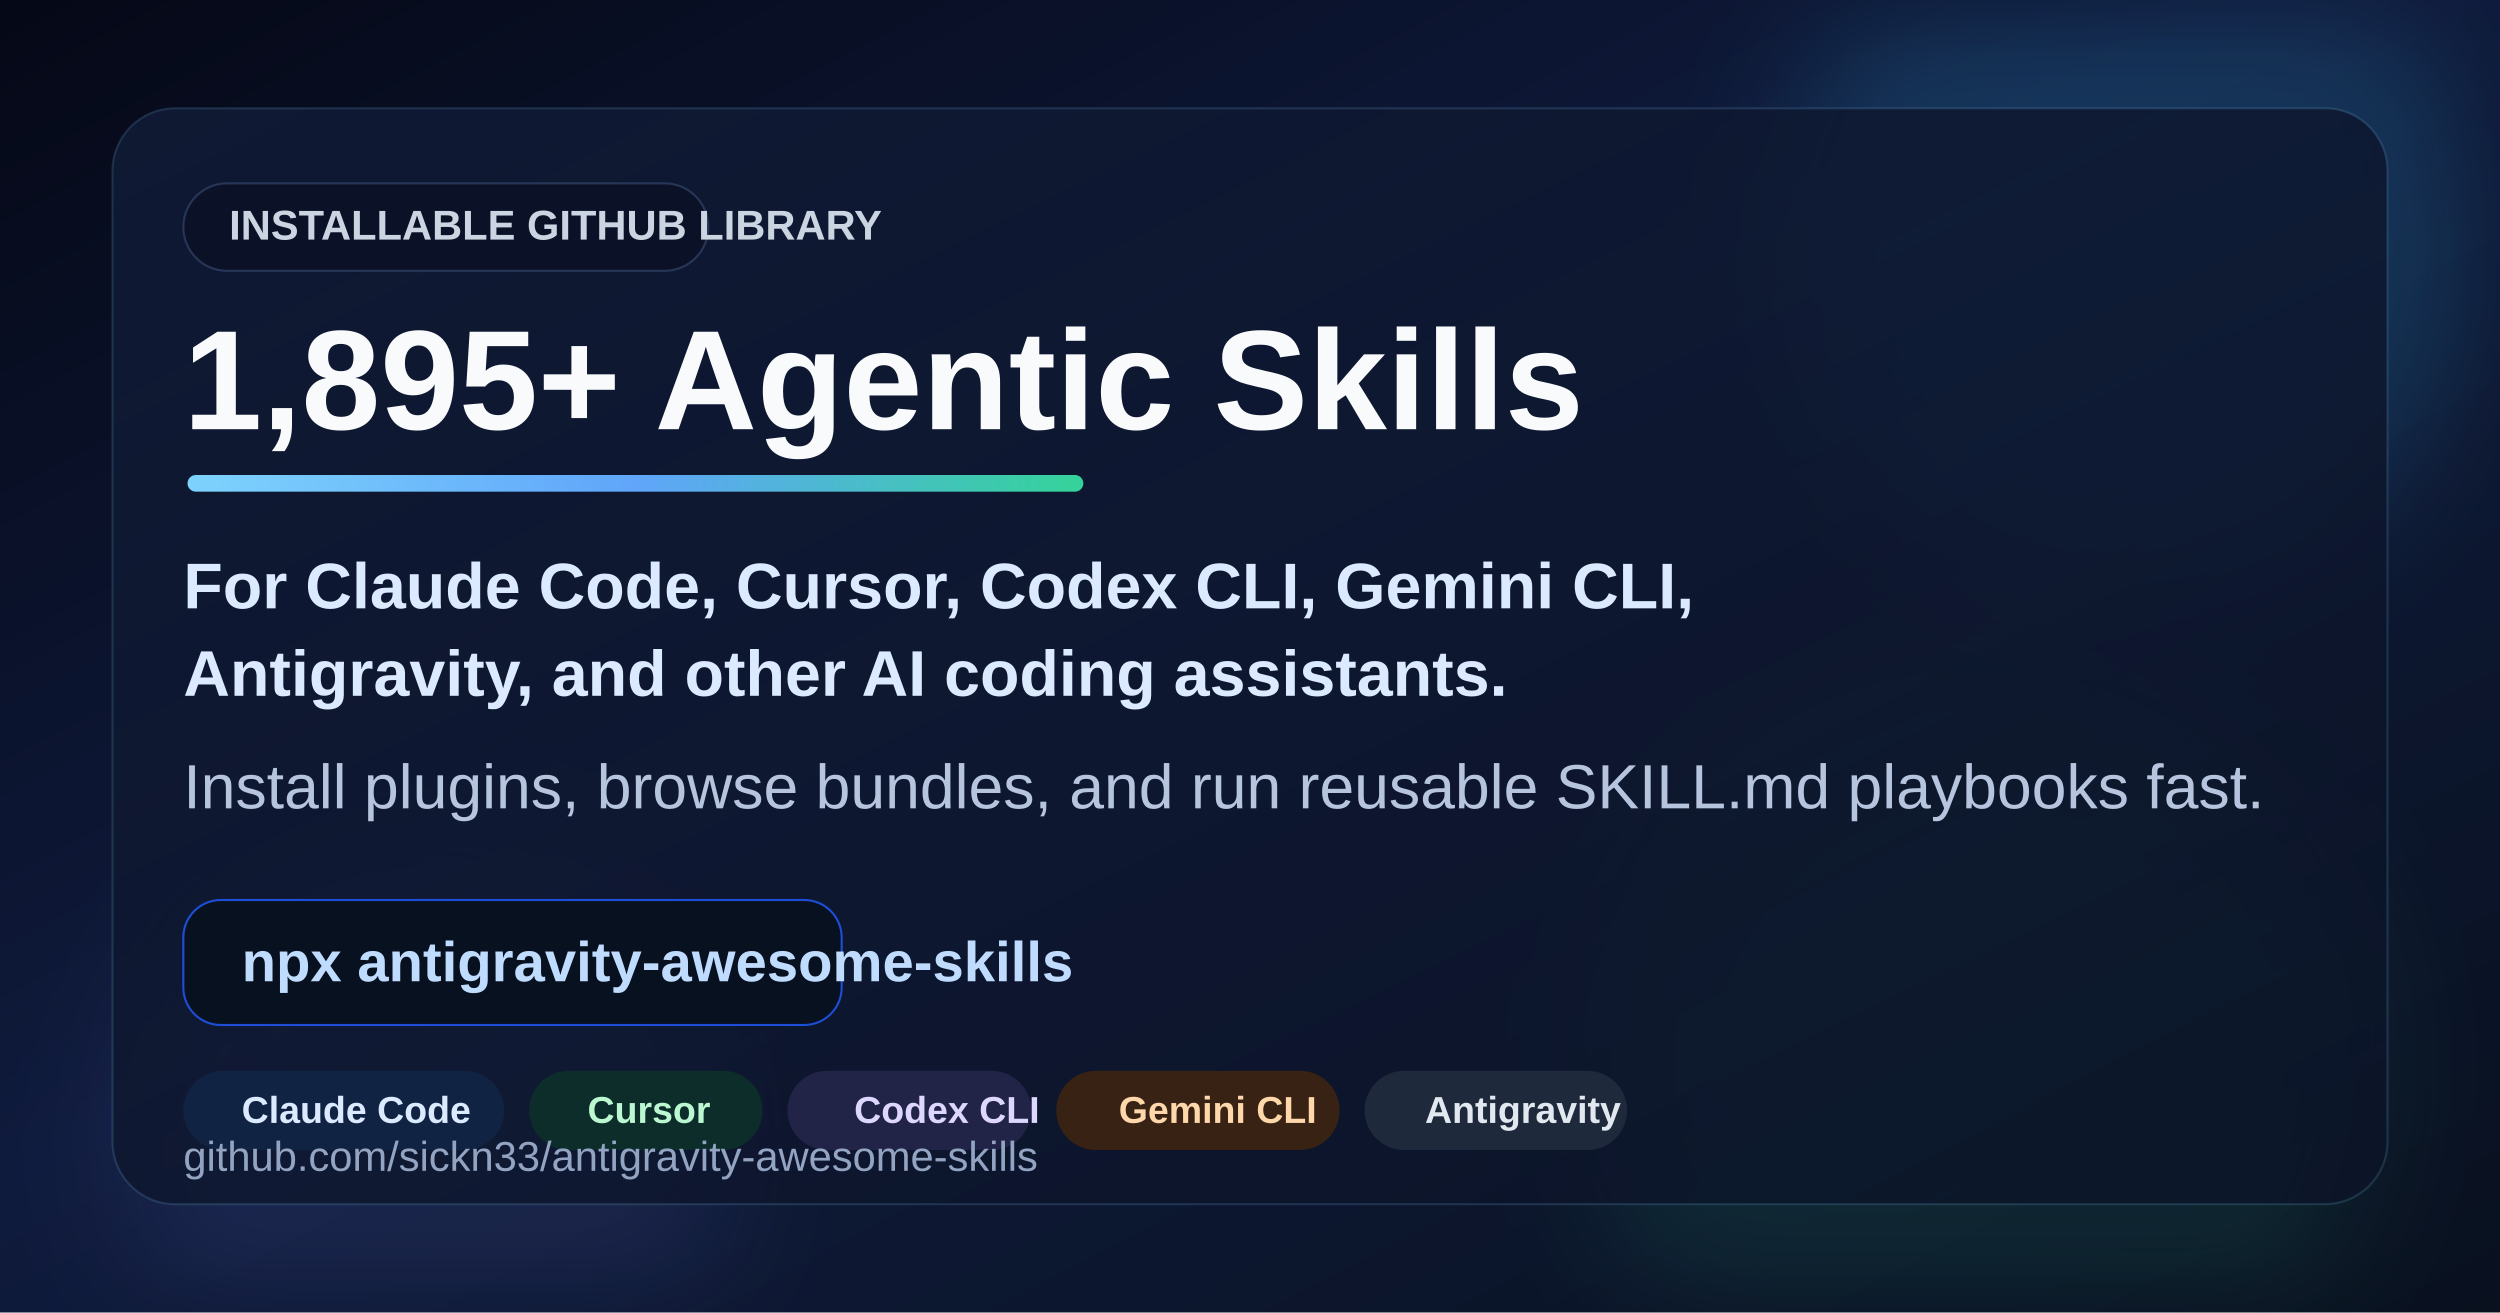
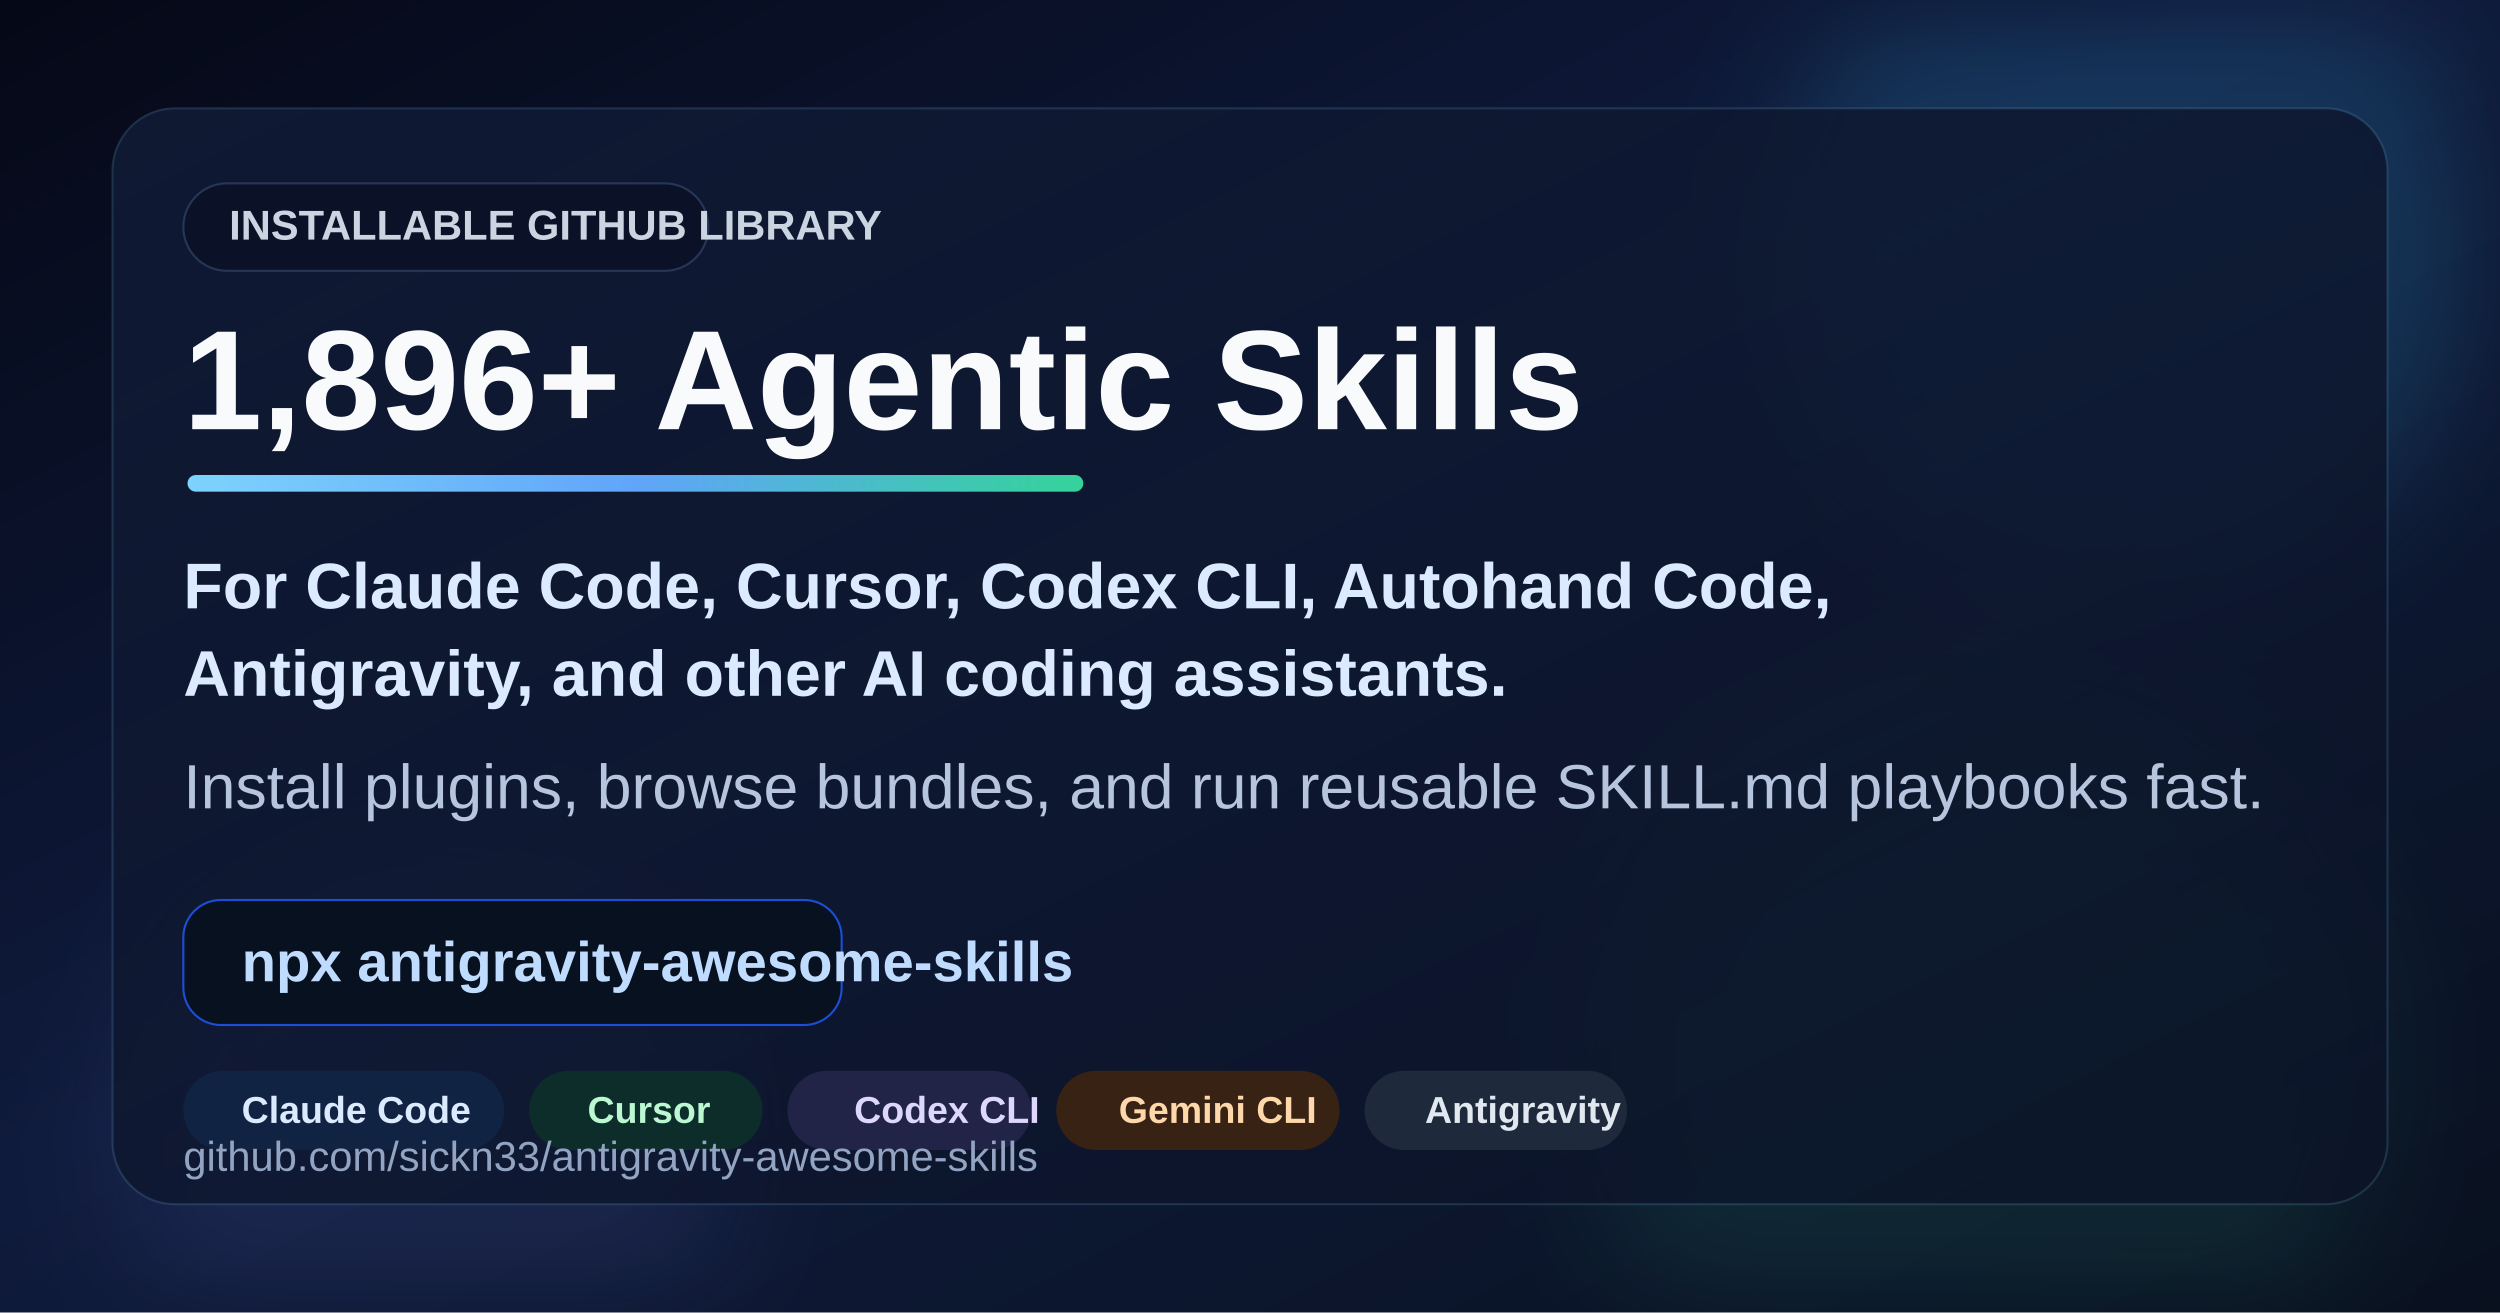
<svg xmlns="http://www.w3.org/2000/svg" viewBox="0 0 1200 630" role="img" aria-labelledby="title desc">
  <defs>
    <linearGradient id="bg" x1="0" y1="0" x2="1" y2="1">
      <stop offset="0%" stop-color="#050816" />
      <stop offset="45%" stop-color="#0f1b3d" />
      <stop offset="100%" stop-color="#09111f" />
    </linearGradient>
    <linearGradient id="panel" x1="0" y1="0" x2="1" y2="1">
      <stop offset="0%" stop-color="#101a35" stop-opacity="0.92" />
      <stop offset="100%" stop-color="#0b1327" stop-opacity="0.78" />
    </linearGradient>
    <linearGradient id="accent" x1="0" y1="0" x2="1" y2="0">
      <stop offset="0%" stop-color="#7dd3fc" />
      <stop offset="50%" stop-color="#60a5fa" />
      <stop offset="100%" stop-color="#34d399" />
    </linearGradient>
    <filter id="softBlur" x="-20%" y="-20%" width="140%" height="140%">
      <feGaussianBlur stdDeviation="28" />
    </filter>
  </defs>
  <rect width="1200" height="630" fill="url(#bg)" />
  <circle cx="1020" cy="118" r="168" fill="#38bdf8" opacity="0.16" filter="url(#softBlur)" />
  <circle cx="950" cy="510" r="190" fill="#34d399" opacity="0.10" filter="url(#softBlur)" />
  <circle cx="205" cy="548" r="148" fill="#818cf8" opacity="0.10" filter="url(#softBlur)" />
  <rect x="54" y="52" width="1092" height="526" rx="30" fill="url(#panel)" stroke="#7dd3fc" stroke-opacity="0.16" />
  <rect x="88" y="88" width="252" height="42" rx="21" fill="#0b1228" stroke="#273657" />
  <text x="110" y="115" font-family="Arial, Helvetica, sans-serif" font-size="20" font-weight="700" fill="#cbd5e1">INSTALLABLE GITHUB LIBRARY</text>
-   <text x="88" y="206" font-family="Arial, Helvetica, sans-serif" font-size="68" font-weight="800" fill="#f8fafc">1,895+ Agentic Skills</text>
+   <text x="88" y="206" font-family="Arial, Helvetica, sans-serif" font-size="68" font-weight="800" fill="#f8fafc">1,896+ Agentic Skills</text>
  <rect x="90" y="228" width="430" height="8" rx="4" fill="url(#accent)" />
-   <text x="88" y="292" font-family="Arial, Helvetica, sans-serif" font-size="31" font-weight="600" fill="#dbeafe">For Claude Code, Cursor, Codex CLI, Gemini CLI,</text>
+   <text x="88" y="292" font-family="Arial, Helvetica, sans-serif" font-size="31" font-weight="600" fill="#dbeafe">For Claude Code, Cursor, Codex CLI, Autohand Code,</text>
  <text x="88" y="334" font-family="Arial, Helvetica, sans-serif" font-size="31" font-weight="600" fill="#dbeafe">Antigravity, and other AI coding assistants.</text>
  <text x="88" y="388" font-family="Arial, Helvetica, sans-serif" font-size="30" fill="#b6c4dd">Install plugins, browse bundles, and run reusable SKILL.md playbooks fast.</text>
  <g transform="translate(88 432)">
    <rect width="316" height="60" rx="18" fill="#081120" stroke="#1d4ed8" />
    <text x="28" y="39" font-family="Arial, Helvetica, sans-serif" font-size="27" font-weight="700" fill="#bfdbfe">npx antigravity-awesome-skills</text>
  </g>
  <g transform="translate(88 514)">
    <rect width="154" height="38" rx="19" fill="#102342" />
    <rect x="166" width="112" height="38" rx="19" fill="#0d2d2b" />
    <rect x="290" width="117" height="38" rx="19" fill="#212347" />
    <rect x="419" width="136" height="38" rx="19" fill="#382213" />
    <rect x="567" width="126" height="38" rx="19" fill="#1e293b" />
    <text x="28" y="25" font-family="Arial, Helvetica, sans-serif" font-size="18" font-weight="700" fill="#dbeafe">Claude Code</text>
    <text x="194" y="25" font-family="Arial, Helvetica, sans-serif" font-size="18" font-weight="700" fill="#bbf7d0">Cursor</text>
    <text x="322" y="25" font-family="Arial, Helvetica, sans-serif" font-size="18" font-weight="700" fill="#ddd6fe">Codex CLI</text>
    <text x="449" y="25" font-family="Arial, Helvetica, sans-serif" font-size="18" font-weight="700" fill="#fed7aa">Gemini CLI</text>
    <text x="596" y="25" font-family="Arial, Helvetica, sans-serif" font-size="18" font-weight="700" fill="#e2e8f0">Antigravity</text>
  </g>
  <text x="88" y="562" font-family="Arial, Helvetica, sans-serif" font-size="20" fill="#93a4c3">github.com/sickn33/antigravity-awesome-skills</text>
</svg>
